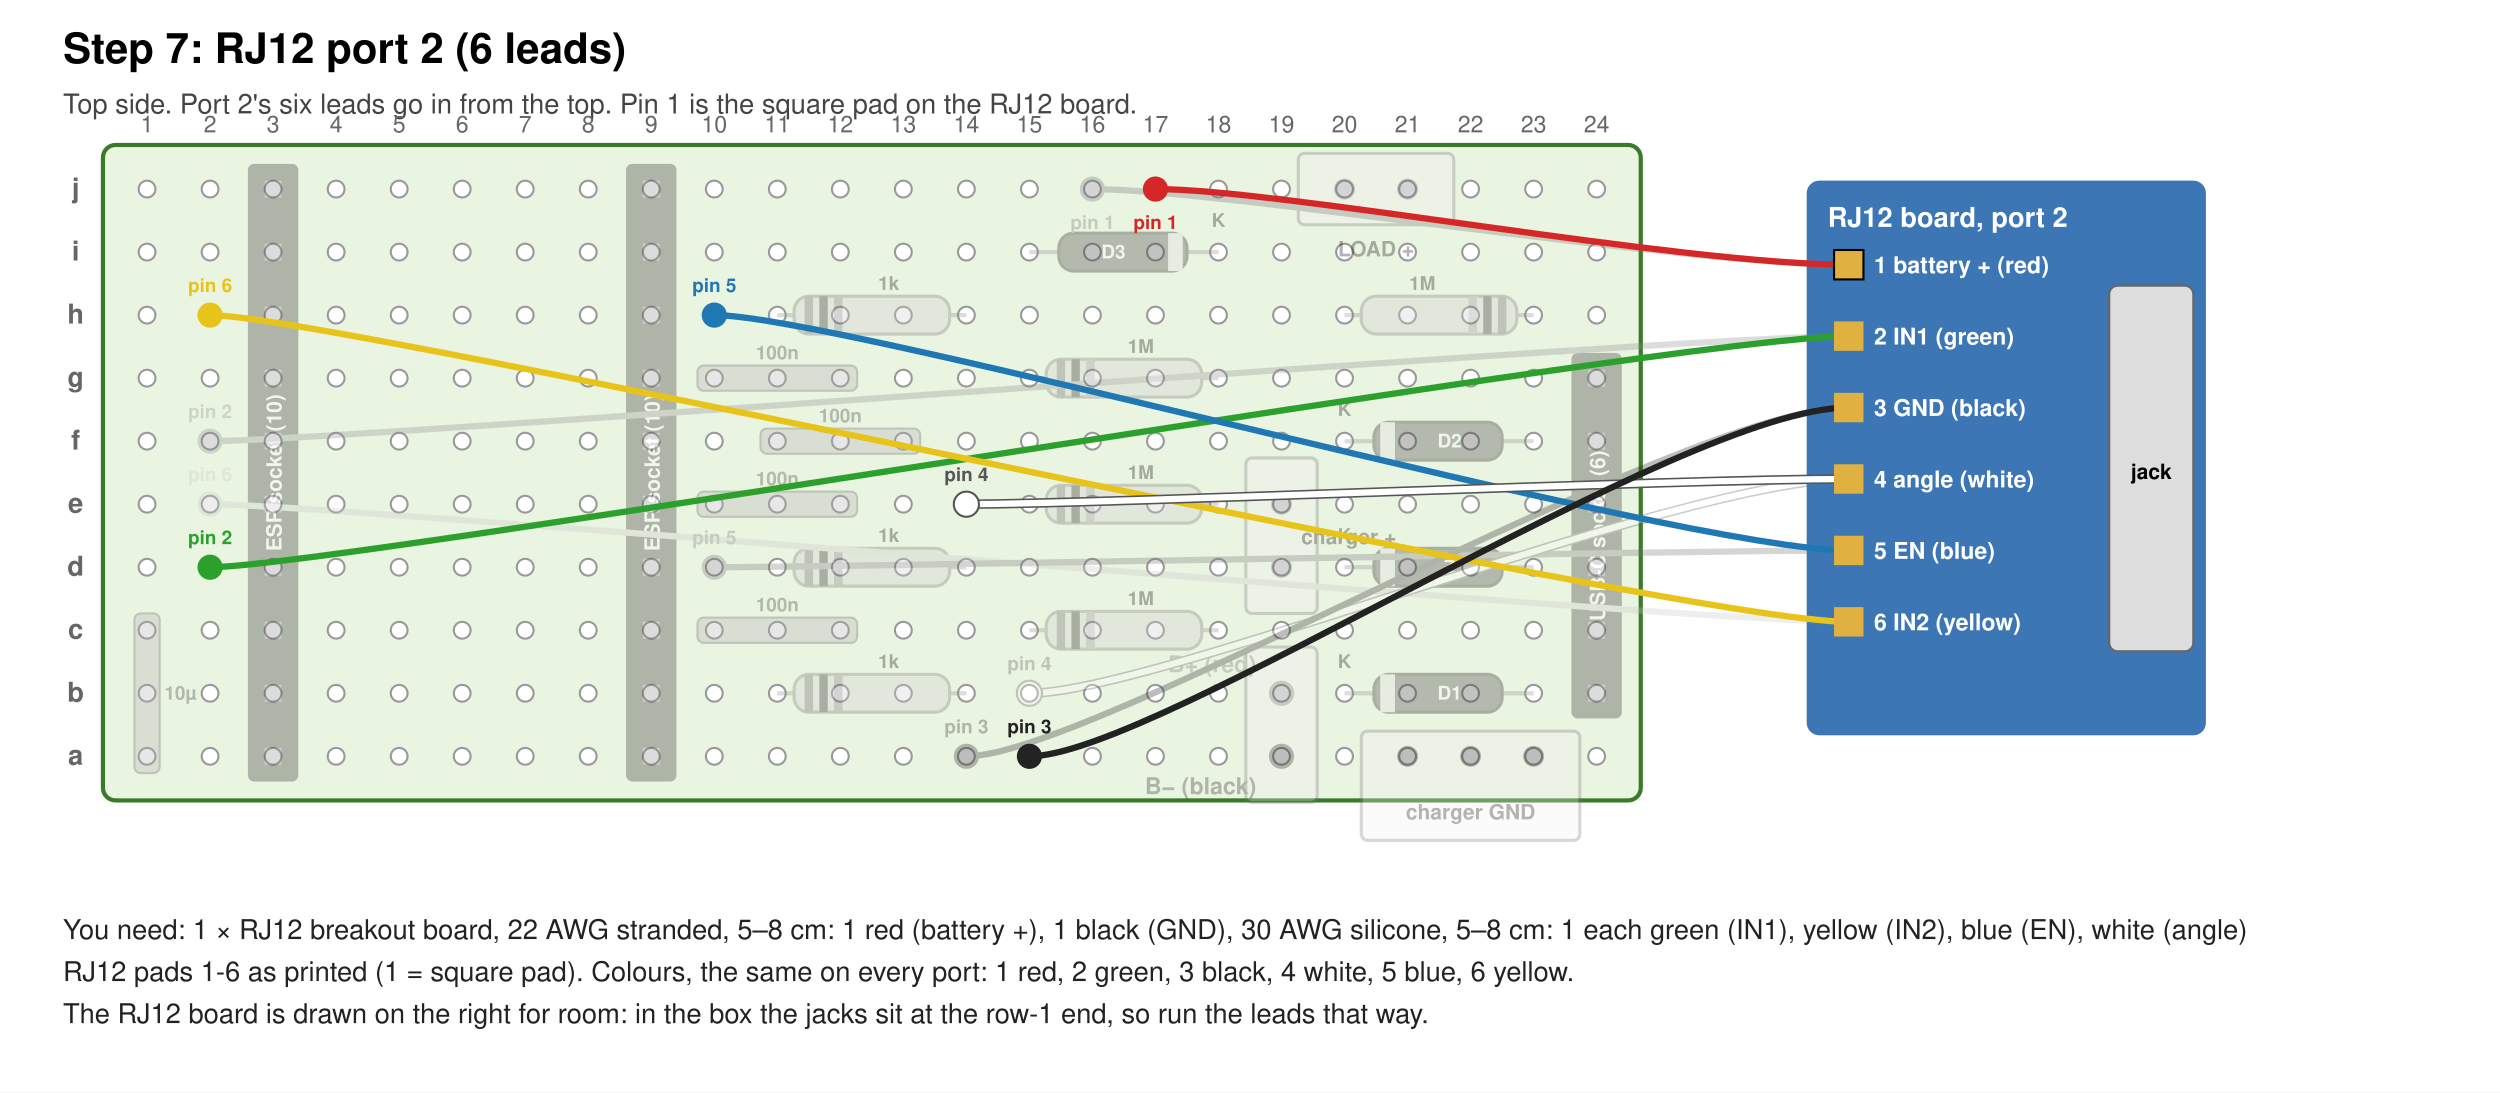
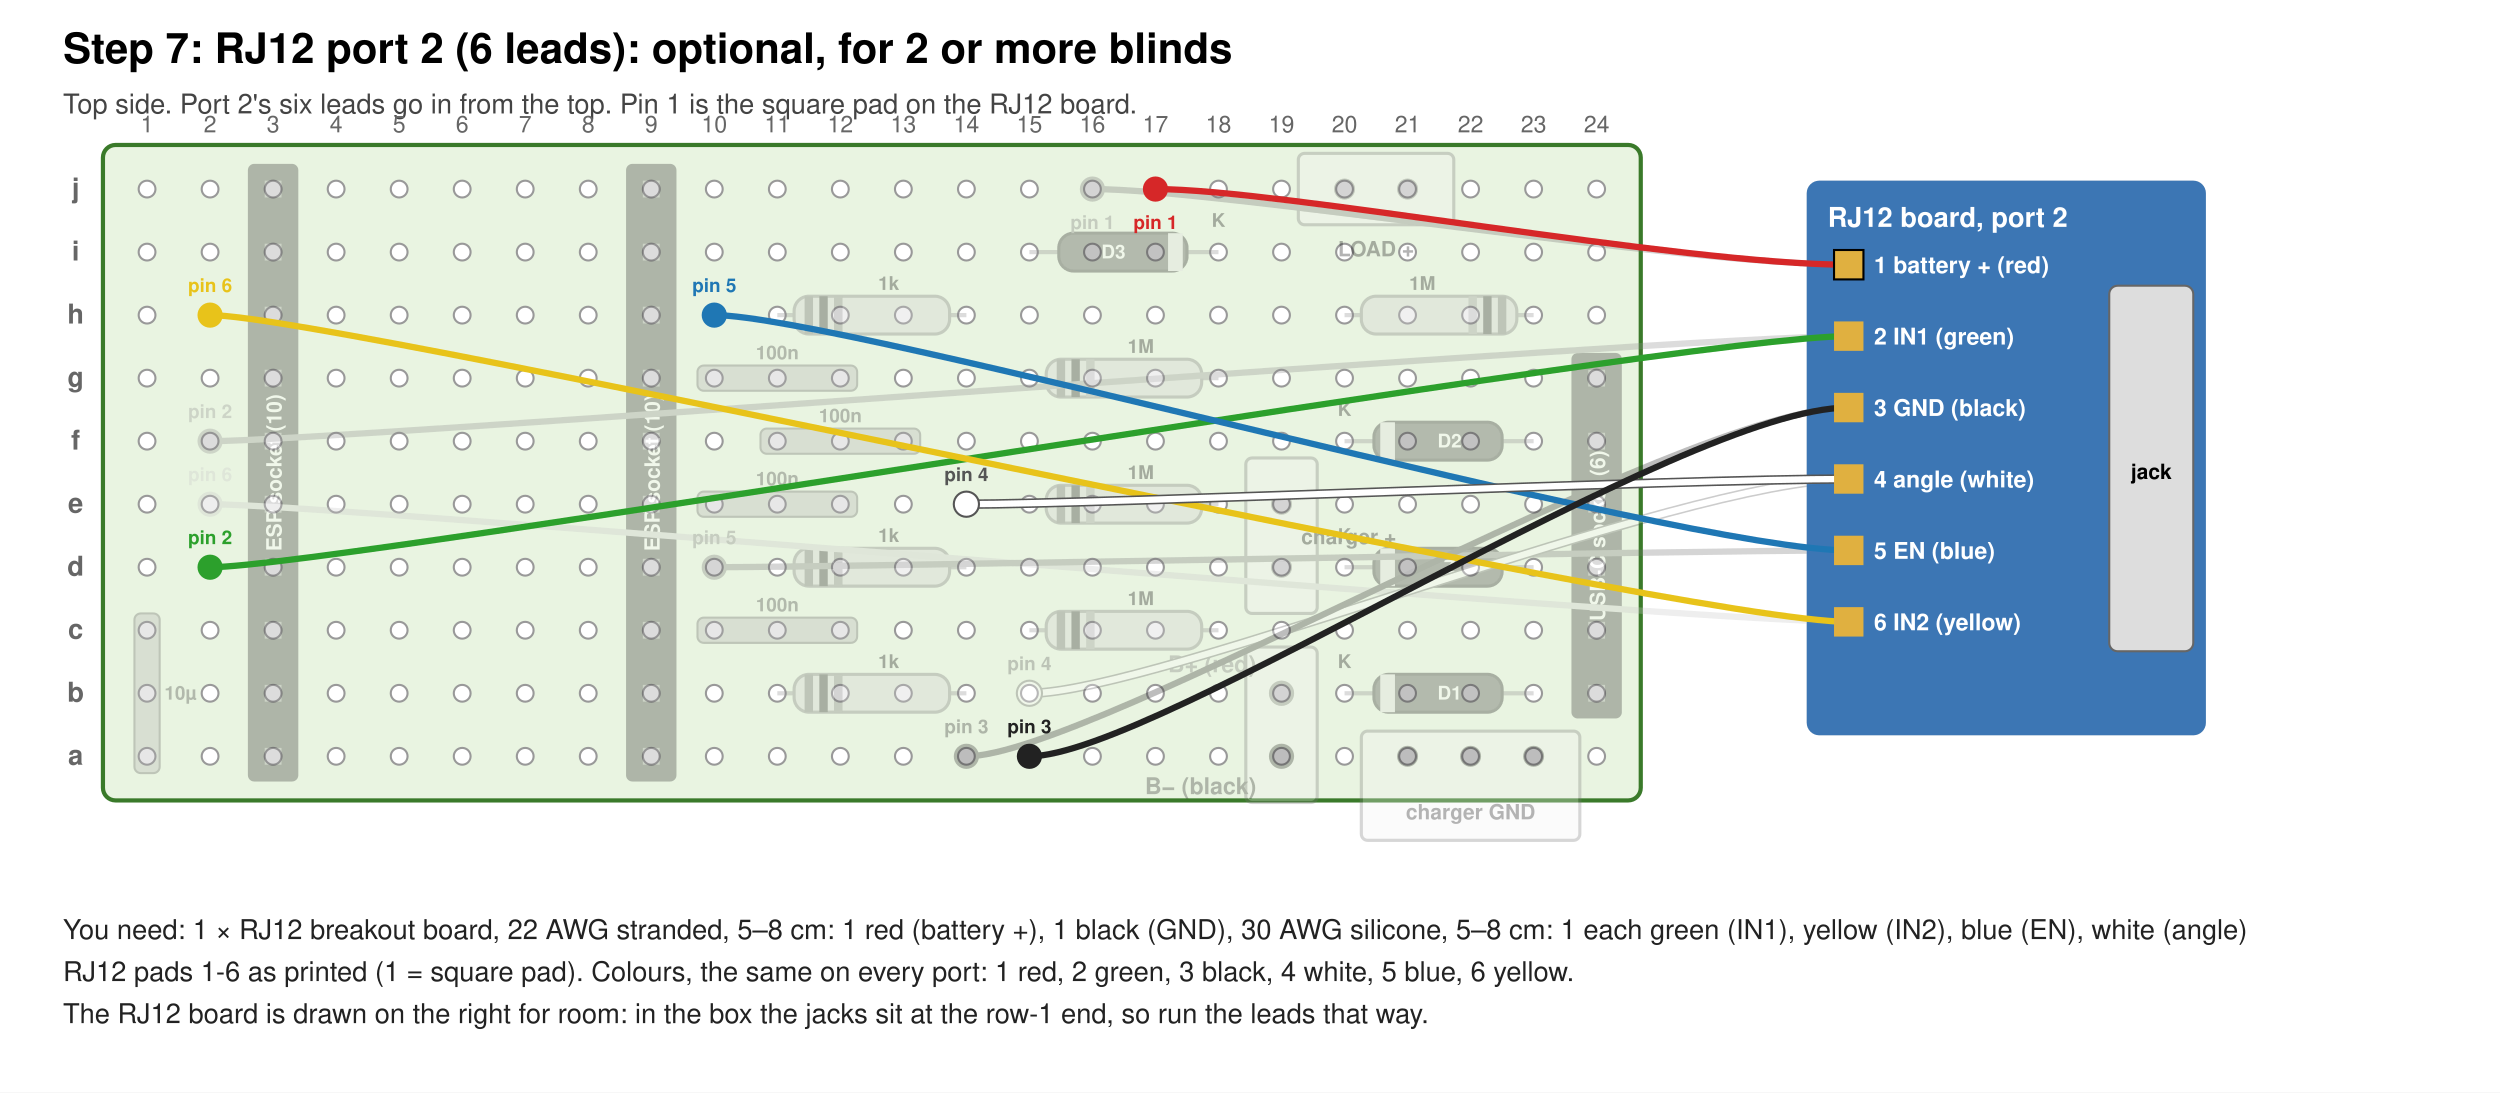
<svg xmlns="http://www.w3.org/2000/svg" width="1190" height="520" font-family="Helvetica,Arial">
  <defs>
    <filter id="mute">
      <feColorMatrix type="saturate" values="0" />
    </filter>
  </defs>
  <rect width="100%" height="100%" fill="#ffffff" />
-   <text x="30" y="30" font-size="20" font-weight="bold">Step 7: RJ12 port 2 (6 leads)</text>
+   <text x="30" y="30" font-size="20" font-weight="bold">Step 7: RJ12 port 2 (6 leads): optional, for 2 or more blinds</text>
  <text x="30" y="54" font-size="13" fill="#444">Top side. Port 2's six leads go in from the top. Pin 1 is the square pad on the RJ12 board.</text>
  <rect x="49" y="69" width="732" height="312" rx="6" fill="#e9f4e1" stroke="#3a7a2a" stroke-width="2" />
  <text x="70" y="63" font-size="11" fill="#666" text-anchor="middle">1</text>
  <text x="100" y="63" font-size="11" fill="#666" text-anchor="middle">2</text>
  <text x="130" y="63" font-size="11" fill="#666" text-anchor="middle">3</text>
  <text x="160" y="63" font-size="11" fill="#666" text-anchor="middle">4</text>
  <text x="190" y="63" font-size="11" fill="#666" text-anchor="middle">5</text>
  <text x="220" y="63" font-size="11" fill="#666" text-anchor="middle">6</text>
  <text x="250" y="63" font-size="11" fill="#666" text-anchor="middle">7</text>
  <text x="280" y="63" font-size="11" fill="#666" text-anchor="middle">8</text>
  <text x="310" y="63" font-size="11" fill="#666" text-anchor="middle">9</text>
  <text x="340" y="63" font-size="11" fill="#666" text-anchor="middle">10</text>
  <text x="370" y="63" font-size="11" fill="#666" text-anchor="middle">11</text>
  <text x="400" y="63" font-size="11" fill="#666" text-anchor="middle">12</text>
  <text x="430" y="63" font-size="11" fill="#666" text-anchor="middle">13</text>
  <text x="460" y="63" font-size="11" fill="#666" text-anchor="middle">14</text>
  <text x="490" y="63" font-size="11" fill="#666" text-anchor="middle">15</text>
  <text x="520" y="63" font-size="11" fill="#666" text-anchor="middle">16</text>
  <text x="550" y="63" font-size="11" fill="#666" text-anchor="middle">17</text>
  <text x="580" y="63" font-size="11" fill="#666" text-anchor="middle">18</text>
  <text x="610" y="63" font-size="11" fill="#666" text-anchor="middle">19</text>
  <text x="640" y="63" font-size="11" fill="#666" text-anchor="middle">20</text>
  <text x="670" y="63" font-size="11" fill="#666" text-anchor="middle">21</text>
  <text x="700" y="63" font-size="11" fill="#666" text-anchor="middle">22</text>
  <text x="730" y="63" font-size="11" fill="#666" text-anchor="middle">23</text>
  <text x="760" y="63" font-size="11" fill="#666" text-anchor="middle">24</text>
  <text x="36" y="364" font-size="13" font-weight="bold" fill="#666" text-anchor="middle">a</text>
  <text x="36" y="334" font-size="13" font-weight="bold" fill="#666" text-anchor="middle">b</text>
  <text x="36" y="304" font-size="13" font-weight="bold" fill="#666" text-anchor="middle">c</text>
  <text x="36" y="274" font-size="13" font-weight="bold" fill="#666" text-anchor="middle">d</text>
  <text x="36" y="244" font-size="13" font-weight="bold" fill="#666" text-anchor="middle">e</text>
  <text x="36" y="214" font-size="13" font-weight="bold" fill="#666" text-anchor="middle">f</text>
  <text x="36" y="184" font-size="13" font-weight="bold" fill="#666" text-anchor="middle">g</text>
  <text x="36" y="154" font-size="13" font-weight="bold" fill="#666" text-anchor="middle">h</text>
  <text x="36" y="124" font-size="13" font-weight="bold" fill="#666" text-anchor="middle">i</text>
  <text x="36" y="94" font-size="13" font-weight="bold" fill="#666" text-anchor="middle">j</text>
  <circle cx="70" cy="360" r="4" fill="#fff" stroke="#999" />
  <circle cx="70" cy="330" r="4" fill="#fff" stroke="#999" />
  <circle cx="70" cy="300" r="4" fill="#fff" stroke="#999" />
  <circle cx="70" cy="270" r="4" fill="#fff" stroke="#999" />
  <circle cx="70" cy="240" r="4" fill="#fff" stroke="#999" />
  <circle cx="70" cy="210" r="4" fill="#fff" stroke="#999" />
  <circle cx="70" cy="180" r="4" fill="#fff" stroke="#999" />
  <circle cx="70" cy="150" r="4" fill="#fff" stroke="#999" />
  <circle cx="70" cy="120" r="4" fill="#fff" stroke="#999" />
  <circle cx="70" cy="90" r="4" fill="#fff" stroke="#999" />
  <circle cx="100" cy="360" r="4" fill="#fff" stroke="#999" />
  <circle cx="100" cy="330" r="4" fill="#fff" stroke="#999" />
  <circle cx="100" cy="300" r="4" fill="#fff" stroke="#999" />
  <circle cx="100" cy="270" r="4" fill="#fff" stroke="#999" />
  <circle cx="100" cy="240" r="4" fill="#fff" stroke="#999" />
  <circle cx="100" cy="210" r="4" fill="#fff" stroke="#999" />
  <circle cx="100" cy="180" r="4" fill="#fff" stroke="#999" />
  <circle cx="100" cy="150" r="4" fill="#fff" stroke="#999" />
  <circle cx="100" cy="120" r="4" fill="#fff" stroke="#999" />
  <circle cx="100" cy="90" r="4" fill="#fff" stroke="#999" />
  <circle cx="130" cy="360" r="4" fill="#fff" stroke="#999" />
  <circle cx="130" cy="330" r="4" fill="#fff" stroke="#999" />
  <circle cx="130" cy="300" r="4" fill="#fff" stroke="#999" />
  <circle cx="130" cy="270" r="4" fill="#fff" stroke="#999" />
  <circle cx="130" cy="240" r="4" fill="#fff" stroke="#999" />
  <circle cx="130" cy="210" r="4" fill="#fff" stroke="#999" />
  <circle cx="130" cy="180" r="4" fill="#fff" stroke="#999" />
  <circle cx="130" cy="150" r="4" fill="#fff" stroke="#999" />
  <circle cx="130" cy="120" r="4" fill="#fff" stroke="#999" />
  <circle cx="130" cy="90" r="4" fill="#fff" stroke="#999" />
  <circle cx="160" cy="360" r="4" fill="#fff" stroke="#999" />
  <circle cx="160" cy="330" r="4" fill="#fff" stroke="#999" />
  <circle cx="160" cy="300" r="4" fill="#fff" stroke="#999" />
  <circle cx="160" cy="270" r="4" fill="#fff" stroke="#999" />
  <circle cx="160" cy="240" r="4" fill="#fff" stroke="#999" />
  <circle cx="160" cy="210" r="4" fill="#fff" stroke="#999" />
  <circle cx="160" cy="180" r="4" fill="#fff" stroke="#999" />
  <circle cx="160" cy="150" r="4" fill="#fff" stroke="#999" />
  <circle cx="160" cy="120" r="4" fill="#fff" stroke="#999" />
  <circle cx="160" cy="90" r="4" fill="#fff" stroke="#999" />
  <circle cx="190" cy="360" r="4" fill="#fff" stroke="#999" />
  <circle cx="190" cy="330" r="4" fill="#fff" stroke="#999" />
  <circle cx="190" cy="300" r="4" fill="#fff" stroke="#999" />
  <circle cx="190" cy="270" r="4" fill="#fff" stroke="#999" />
  <circle cx="190" cy="240" r="4" fill="#fff" stroke="#999" />
  <circle cx="190" cy="210" r="4" fill="#fff" stroke="#999" />
  <circle cx="190" cy="180" r="4" fill="#fff" stroke="#999" />
  <circle cx="190" cy="150" r="4" fill="#fff" stroke="#999" />
  <circle cx="190" cy="120" r="4" fill="#fff" stroke="#999" />
  <circle cx="190" cy="90" r="4" fill="#fff" stroke="#999" />
  <circle cx="220" cy="360" r="4" fill="#fff" stroke="#999" />
  <circle cx="220" cy="330" r="4" fill="#fff" stroke="#999" />
  <circle cx="220" cy="300" r="4" fill="#fff" stroke="#999" />
  <circle cx="220" cy="270" r="4" fill="#fff" stroke="#999" />
  <circle cx="220" cy="240" r="4" fill="#fff" stroke="#999" />
  <circle cx="220" cy="210" r="4" fill="#fff" stroke="#999" />
  <circle cx="220" cy="180" r="4" fill="#fff" stroke="#999" />
  <circle cx="220" cy="150" r="4" fill="#fff" stroke="#999" />
  <circle cx="220" cy="120" r="4" fill="#fff" stroke="#999" />
  <circle cx="220" cy="90" r="4" fill="#fff" stroke="#999" />
  <circle cx="250" cy="360" r="4" fill="#fff" stroke="#999" />
  <circle cx="250" cy="330" r="4" fill="#fff" stroke="#999" />
  <circle cx="250" cy="300" r="4" fill="#fff" stroke="#999" />
  <circle cx="250" cy="270" r="4" fill="#fff" stroke="#999" />
  <circle cx="250" cy="240" r="4" fill="#fff" stroke="#999" />
  <circle cx="250" cy="210" r="4" fill="#fff" stroke="#999" />
  <circle cx="250" cy="180" r="4" fill="#fff" stroke="#999" />
  <circle cx="250" cy="150" r="4" fill="#fff" stroke="#999" />
  <circle cx="250" cy="120" r="4" fill="#fff" stroke="#999" />
  <circle cx="250" cy="90" r="4" fill="#fff" stroke="#999" />
  <circle cx="280" cy="360" r="4" fill="#fff" stroke="#999" />
  <circle cx="280" cy="330" r="4" fill="#fff" stroke="#999" />
  <circle cx="280" cy="300" r="4" fill="#fff" stroke="#999" />
  <circle cx="280" cy="270" r="4" fill="#fff" stroke="#999" />
  <circle cx="280" cy="240" r="4" fill="#fff" stroke="#999" />
  <circle cx="280" cy="210" r="4" fill="#fff" stroke="#999" />
  <circle cx="280" cy="180" r="4" fill="#fff" stroke="#999" />
  <circle cx="280" cy="150" r="4" fill="#fff" stroke="#999" />
  <circle cx="280" cy="120" r="4" fill="#fff" stroke="#999" />
  <circle cx="280" cy="90" r="4" fill="#fff" stroke="#999" />
  <circle cx="310" cy="360" r="4" fill="#fff" stroke="#999" />
  <circle cx="310" cy="330" r="4" fill="#fff" stroke="#999" />
  <circle cx="310" cy="300" r="4" fill="#fff" stroke="#999" />
  <circle cx="310" cy="270" r="4" fill="#fff" stroke="#999" />
  <circle cx="310" cy="240" r="4" fill="#fff" stroke="#999" />
  <circle cx="310" cy="210" r="4" fill="#fff" stroke="#999" />
  <circle cx="310" cy="180" r="4" fill="#fff" stroke="#999" />
  <circle cx="310" cy="150" r="4" fill="#fff" stroke="#999" />
  <circle cx="310" cy="120" r="4" fill="#fff" stroke="#999" />
  <circle cx="310" cy="90" r="4" fill="#fff" stroke="#999" />
  <circle cx="340" cy="360" r="4" fill="#fff" stroke="#999" />
  <circle cx="340" cy="330" r="4" fill="#fff" stroke="#999" />
  <circle cx="340" cy="300" r="4" fill="#fff" stroke="#999" />
  <circle cx="340" cy="270" r="4" fill="#fff" stroke="#999" />
  <circle cx="340" cy="240" r="4" fill="#fff" stroke="#999" />
  <circle cx="340" cy="210" r="4" fill="#fff" stroke="#999" />
  <circle cx="340" cy="180" r="4" fill="#fff" stroke="#999" />
  <circle cx="340" cy="150" r="4" fill="#fff" stroke="#999" />
  <circle cx="340" cy="120" r="4" fill="#fff" stroke="#999" />
  <circle cx="340" cy="90" r="4" fill="#fff" stroke="#999" />
  <circle cx="370" cy="360" r="4" fill="#fff" stroke="#999" />
  <circle cx="370" cy="330" r="4" fill="#fff" stroke="#999" />
  <circle cx="370" cy="300" r="4" fill="#fff" stroke="#999" />
  <circle cx="370" cy="270" r="4" fill="#fff" stroke="#999" />
  <circle cx="370" cy="240" r="4" fill="#fff" stroke="#999" />
  <circle cx="370" cy="210" r="4" fill="#fff" stroke="#999" />
  <circle cx="370" cy="180" r="4" fill="#fff" stroke="#999" />
  <circle cx="370" cy="150" r="4" fill="#fff" stroke="#999" />
  <circle cx="370" cy="120" r="4" fill="#fff" stroke="#999" />
  <circle cx="370" cy="90" r="4" fill="#fff" stroke="#999" />
  <circle cx="400" cy="360" r="4" fill="#fff" stroke="#999" />
  <circle cx="400" cy="330" r="4" fill="#fff" stroke="#999" />
  <circle cx="400" cy="300" r="4" fill="#fff" stroke="#999" />
  <circle cx="400" cy="270" r="4" fill="#fff" stroke="#999" />
  <circle cx="400" cy="240" r="4" fill="#fff" stroke="#999" />
  <circle cx="400" cy="210" r="4" fill="#fff" stroke="#999" />
  <circle cx="400" cy="180" r="4" fill="#fff" stroke="#999" />
  <circle cx="400" cy="150" r="4" fill="#fff" stroke="#999" />
  <circle cx="400" cy="120" r="4" fill="#fff" stroke="#999" />
  <circle cx="400" cy="90" r="4" fill="#fff" stroke="#999" />
  <circle cx="430" cy="360" r="4" fill="#fff" stroke="#999" />
  <circle cx="430" cy="330" r="4" fill="#fff" stroke="#999" />
  <circle cx="430" cy="300" r="4" fill="#fff" stroke="#999" />
  <circle cx="430" cy="270" r="4" fill="#fff" stroke="#999" />
  <circle cx="430" cy="240" r="4" fill="#fff" stroke="#999" />
  <circle cx="430" cy="210" r="4" fill="#fff" stroke="#999" />
  <circle cx="430" cy="180" r="4" fill="#fff" stroke="#999" />
  <circle cx="430" cy="150" r="4" fill="#fff" stroke="#999" />
  <circle cx="430" cy="120" r="4" fill="#fff" stroke="#999" />
  <circle cx="430" cy="90" r="4" fill="#fff" stroke="#999" />
  <circle cx="460" cy="360" r="4" fill="#fff" stroke="#999" />
  <circle cx="460" cy="330" r="4" fill="#fff" stroke="#999" />
  <circle cx="460" cy="300" r="4" fill="#fff" stroke="#999" />
  <circle cx="460" cy="270" r="4" fill="#fff" stroke="#999" />
  <circle cx="460" cy="240" r="4" fill="#fff" stroke="#999" />
  <circle cx="460" cy="210" r="4" fill="#fff" stroke="#999" />
  <circle cx="460" cy="180" r="4" fill="#fff" stroke="#999" />
  <circle cx="460" cy="150" r="4" fill="#fff" stroke="#999" />
  <circle cx="460" cy="120" r="4" fill="#fff" stroke="#999" />
  <circle cx="460" cy="90" r="4" fill="#fff" stroke="#999" />
  <circle cx="490" cy="360" r="4" fill="#fff" stroke="#999" />
  <circle cx="490" cy="330" r="4" fill="#fff" stroke="#999" />
  <circle cx="490" cy="300" r="4" fill="#fff" stroke="#999" />
  <circle cx="490" cy="270" r="4" fill="#fff" stroke="#999" />
  <circle cx="490" cy="240" r="4" fill="#fff" stroke="#999" />
  <circle cx="490" cy="210" r="4" fill="#fff" stroke="#999" />
  <circle cx="490" cy="180" r="4" fill="#fff" stroke="#999" />
  <circle cx="490" cy="150" r="4" fill="#fff" stroke="#999" />
  <circle cx="490" cy="120" r="4" fill="#fff" stroke="#999" />
  <circle cx="490" cy="90" r="4" fill="#fff" stroke="#999" />
  <circle cx="520" cy="360" r="4" fill="#fff" stroke="#999" />
  <circle cx="520" cy="330" r="4" fill="#fff" stroke="#999" />
  <circle cx="520" cy="300" r="4" fill="#fff" stroke="#999" />
  <circle cx="520" cy="270" r="4" fill="#fff" stroke="#999" />
  <circle cx="520" cy="240" r="4" fill="#fff" stroke="#999" />
  <circle cx="520" cy="210" r="4" fill="#fff" stroke="#999" />
  <circle cx="520" cy="180" r="4" fill="#fff" stroke="#999" />
  <circle cx="520" cy="150" r="4" fill="#fff" stroke="#999" />
  <circle cx="520" cy="120" r="4" fill="#fff" stroke="#999" />
  <circle cx="520" cy="90" r="4" fill="#fff" stroke="#999" />
  <circle cx="550" cy="360" r="4" fill="#fff" stroke="#999" />
  <circle cx="550" cy="330" r="4" fill="#fff" stroke="#999" />
  <circle cx="550" cy="300" r="4" fill="#fff" stroke="#999" />
  <circle cx="550" cy="270" r="4" fill="#fff" stroke="#999" />
  <circle cx="550" cy="240" r="4" fill="#fff" stroke="#999" />
  <circle cx="550" cy="210" r="4" fill="#fff" stroke="#999" />
  <circle cx="550" cy="180" r="4" fill="#fff" stroke="#999" />
  <circle cx="550" cy="150" r="4" fill="#fff" stroke="#999" />
  <circle cx="550" cy="120" r="4" fill="#fff" stroke="#999" />
  <circle cx="550" cy="90" r="4" fill="#fff" stroke="#999" />
  <circle cx="580" cy="360" r="4" fill="#fff" stroke="#999" />
  <circle cx="580" cy="330" r="4" fill="#fff" stroke="#999" />
  <circle cx="580" cy="300" r="4" fill="#fff" stroke="#999" />
  <circle cx="580" cy="270" r="4" fill="#fff" stroke="#999" />
  <circle cx="580" cy="240" r="4" fill="#fff" stroke="#999" />
  <circle cx="580" cy="210" r="4" fill="#fff" stroke="#999" />
  <circle cx="580" cy="180" r="4" fill="#fff" stroke="#999" />
  <circle cx="580" cy="150" r="4" fill="#fff" stroke="#999" />
  <circle cx="580" cy="120" r="4" fill="#fff" stroke="#999" />
  <circle cx="580" cy="90" r="4" fill="#fff" stroke="#999" />
  <circle cx="610" cy="360" r="4" fill="#fff" stroke="#999" />
  <circle cx="610" cy="330" r="4" fill="#fff" stroke="#999" />
  <circle cx="610" cy="300" r="4" fill="#fff" stroke="#999" />
  <circle cx="610" cy="270" r="4" fill="#fff" stroke="#999" />
  <circle cx="610" cy="240" r="4" fill="#fff" stroke="#999" />
  <circle cx="610" cy="210" r="4" fill="#fff" stroke="#999" />
  <circle cx="610" cy="180" r="4" fill="#fff" stroke="#999" />
  <circle cx="610" cy="150" r="4" fill="#fff" stroke="#999" />
  <circle cx="610" cy="120" r="4" fill="#fff" stroke="#999" />
  <circle cx="610" cy="90" r="4" fill="#fff" stroke="#999" />
  <circle cx="640" cy="360" r="4" fill="#fff" stroke="#999" />
  <circle cx="640" cy="330" r="4" fill="#fff" stroke="#999" />
  <circle cx="640" cy="300" r="4" fill="#fff" stroke="#999" />
  <circle cx="640" cy="270" r="4" fill="#fff" stroke="#999" />
  <circle cx="640" cy="240" r="4" fill="#fff" stroke="#999" />
  <circle cx="640" cy="210" r="4" fill="#fff" stroke="#999" />
  <circle cx="640" cy="180" r="4" fill="#fff" stroke="#999" />
  <circle cx="640" cy="150" r="4" fill="#fff" stroke="#999" />
  <circle cx="640" cy="120" r="4" fill="#fff" stroke="#999" />
  <circle cx="640" cy="90" r="4" fill="#fff" stroke="#999" />
  <circle cx="670" cy="360" r="4" fill="#fff" stroke="#999" />
  <circle cx="670" cy="330" r="4" fill="#fff" stroke="#999" />
  <circle cx="670" cy="300" r="4" fill="#fff" stroke="#999" />
  <circle cx="670" cy="270" r="4" fill="#fff" stroke="#999" />
  <circle cx="670" cy="240" r="4" fill="#fff" stroke="#999" />
  <circle cx="670" cy="210" r="4" fill="#fff" stroke="#999" />
  <circle cx="670" cy="180" r="4" fill="#fff" stroke="#999" />
  <circle cx="670" cy="150" r="4" fill="#fff" stroke="#999" />
  <circle cx="670" cy="120" r="4" fill="#fff" stroke="#999" />
  <circle cx="670" cy="90" r="4" fill="#fff" stroke="#999" />
  <circle cx="700" cy="360" r="4" fill="#fff" stroke="#999" />
  <circle cx="700" cy="330" r="4" fill="#fff" stroke="#999" />
  <circle cx="700" cy="300" r="4" fill="#fff" stroke="#999" />
  <circle cx="700" cy="270" r="4" fill="#fff" stroke="#999" />
  <circle cx="700" cy="240" r="4" fill="#fff" stroke="#999" />
  <circle cx="700" cy="210" r="4" fill="#fff" stroke="#999" />
  <circle cx="700" cy="180" r="4" fill="#fff" stroke="#999" />
  <circle cx="700" cy="150" r="4" fill="#fff" stroke="#999" />
  <circle cx="700" cy="120" r="4" fill="#fff" stroke="#999" />
  <circle cx="700" cy="90" r="4" fill="#fff" stroke="#999" />
  <circle cx="730" cy="360" r="4" fill="#fff" stroke="#999" />
  <circle cx="730" cy="330" r="4" fill="#fff" stroke="#999" />
  <circle cx="730" cy="300" r="4" fill="#fff" stroke="#999" />
  <circle cx="730" cy="270" r="4" fill="#fff" stroke="#999" />
  <circle cx="730" cy="240" r="4" fill="#fff" stroke="#999" />
  <circle cx="730" cy="210" r="4" fill="#fff" stroke="#999" />
  <circle cx="730" cy="180" r="4" fill="#fff" stroke="#999" />
  <circle cx="730" cy="150" r="4" fill="#fff" stroke="#999" />
  <circle cx="730" cy="120" r="4" fill="#fff" stroke="#999" />
  <circle cx="730" cy="90" r="4" fill="#fff" stroke="#999" />
  <circle cx="760" cy="360" r="4" fill="#fff" stroke="#999" />
  <circle cx="760" cy="330" r="4" fill="#fff" stroke="#999" />
  <circle cx="760" cy="300" r="4" fill="#fff" stroke="#999" />
  <circle cx="760" cy="270" r="4" fill="#fff" stroke="#999" />
  <circle cx="760" cy="240" r="4" fill="#fff" stroke="#999" />
  <circle cx="760" cy="210" r="4" fill="#fff" stroke="#999" />
  <circle cx="760" cy="180" r="4" fill="#fff" stroke="#999" />
  <circle cx="760" cy="150" r="4" fill="#fff" stroke="#999" />
  <circle cx="760" cy="120" r="4" fill="#fff" stroke="#999" />
  <circle cx="760" cy="90" r="4" fill="#fff" stroke="#999" />
  <g filter="url(#mute)" opacity="0.3">
    <line x1="730" y1="150" x2="640" y2="150" stroke="#888" stroke-width="2" />
    <rect x="648" y="141" width="74" height="18" rx="7" fill="#e8c88a" stroke="#8a6a2a" stroke-width="1.5" />
    <rect x="713" y="141" width="4" height="18" fill="#8b4513" />
    <rect x="706" y="141" width="4" height="18" fill="#111" />
    <rect x="699" y="141" width="4" height="18" fill="#2ca02c" />
    <text x="677" y="138" font-size="9" text-anchor="middle" font-weight="bold">1M</text>
    <line x1="490" y1="180" x2="580" y2="180" stroke="#888" stroke-width="2" />
    <rect x="498" y="171" width="74" height="18" rx="7" fill="#e8c88a" stroke="#8a6a2a" stroke-width="1.5" />
    <rect x="503" y="171" width="4" height="18" fill="#8b4513" />
    <rect x="510" y="171" width="4" height="18" fill="#111" />
    <rect x="517" y="171" width="4" height="18" fill="#2ca02c" />
    <text x="543" y="168" font-size="9" text-anchor="middle" font-weight="bold">1M</text>
    <line x1="490" y1="240" x2="580" y2="240" stroke="#888" stroke-width="2" />
    <rect x="498" y="231" width="74" height="18" rx="7" fill="#e8c88a" stroke="#8a6a2a" stroke-width="1.5" />
    <rect x="503" y="231" width="4" height="18" fill="#8b4513" />
    <rect x="510" y="231" width="4" height="18" fill="#111" />
    <rect x="517" y="231" width="4" height="18" fill="#2ca02c" />
    <text x="543" y="228" font-size="9" text-anchor="middle" font-weight="bold">1M</text>
    <line x1="490" y1="300" x2="580" y2="300" stroke="#888" stroke-width="2" />
    <rect x="498" y="291" width="74" height="18" rx="7" fill="#e8c88a" stroke="#8a6a2a" stroke-width="1.5" />
    <rect x="503" y="291" width="4" height="18" fill="#8b4513" />
    <rect x="510" y="291" width="4" height="18" fill="#111" />
    <rect x="517" y="291" width="4" height="18" fill="#2ca02c" />
    <text x="543" y="288" font-size="9" text-anchor="middle" font-weight="bold">1M</text>
    <line x1="370" y1="330" x2="460" y2="330" stroke="#888" stroke-width="2" />
    <rect x="378" y="321" width="74" height="18" rx="7" fill="#e8c88a" stroke="#8a6a2a" stroke-width="1.5" />
    <rect x="383" y="321" width="4" height="18" fill="#8b4513" />
    <rect x="390" y="321" width="4" height="18" fill="#111" />
    <rect x="397" y="321" width="4" height="18" fill="#d62728" />
    <text x="423" y="318" font-size="9" text-anchor="middle" font-weight="bold">1k</text>
    <line x1="370" y1="270" x2="460" y2="270" stroke="#888" stroke-width="2" />
    <rect x="378" y="261" width="74" height="18" rx="7" fill="#e8c88a" stroke="#8a6a2a" stroke-width="1.5" />
    <rect x="383" y="261" width="4" height="18" fill="#8b4513" />
    <rect x="390" y="261" width="4" height="18" fill="#111" />
    <rect x="397" y="261" width="4" height="18" fill="#d62728" />
    <text x="423" y="258" font-size="9" text-anchor="middle" font-weight="bold">1k</text>
    <line x1="370" y1="150" x2="460" y2="150" stroke="#888" stroke-width="2" />
    <rect x="378" y="141" width="74" height="18" rx="7" fill="#e8c88a" stroke="#8a6a2a" stroke-width="1.5" />
    <rect x="383" y="141" width="4" height="18" fill="#8b4513" />
    <rect x="390" y="141" width="4" height="18" fill="#111" />
    <rect x="397" y="141" width="4" height="18" fill="#d62728" />
    <text x="423" y="138" font-size="9" text-anchor="middle" font-weight="bold">1k</text>
    <line x1="490" y1="120" x2="580" y2="120" stroke="#888" stroke-width="2" />
    <rect x="504" y="111" width="61" height="18" rx="7" fill="#333" stroke="#111" stroke-width="1.5" />
    <rect x="556" y="111" width="7" height="18" fill="#ddd" />
    <text x="530" y="123" font-size="9" fill="#fff" text-anchor="middle" font-weight="bold">D3</text>
    <text x="580" y="108" font-size="9" fill="#000" text-anchor="middle" font-weight="bold">K</text>
    <line x1="730" y1="330" x2="640" y2="330" stroke="#888" stroke-width="2" />
    <rect x="654" y="321" width="61" height="18" rx="7" fill="#333" stroke="#111" stroke-width="1.5" />
    <rect x="657" y="321" width="7" height="18" fill="#ddd" />
    <text x="690" y="333" font-size="9" fill="#fff" text-anchor="middle" font-weight="bold">D1</text>
    <text x="640" y="318" font-size="9" fill="#000" text-anchor="middle" font-weight="bold">K</text>
    <line x1="730" y1="210" x2="640" y2="210" stroke="#888" stroke-width="2" />
    <rect x="654" y="201" width="61" height="18" rx="7" fill="#333" stroke="#111" stroke-width="1.5" />
    <rect x="657" y="201" width="7" height="18" fill="#ddd" />
    <text x="690" y="213" font-size="9" fill="#fff" text-anchor="middle" font-weight="bold">D2</text>
    <text x="640" y="198" font-size="9" fill="#000" text-anchor="middle" font-weight="bold">K</text>
    <line x1="730" y1="270" x2="640" y2="270" stroke="#888" stroke-width="2" />
    <rect x="654" y="261" width="61" height="18" rx="7" fill="#333" stroke="#111" stroke-width="1.5" />
    <rect x="657" y="261" width="7" height="18" fill="#ddd" />
    <text x="690" y="273" font-size="9" fill="#fff" text-anchor="middle" font-weight="bold">Z</text>
    <text x="640" y="258" font-size="9" fill="#000" text-anchor="middle" font-weight="bold">K</text>
    <rect x="64" y="292" width="12" height="76" rx="3" fill="#7fb2e5" stroke="#2a5a8a" />
    <text x="86" y="333" font-size="9" text-anchor="middle" fill="#0b2e55" font-weight="bold">10µ</text>
    <rect x="362" y="204" width="76" height="12" rx="3" fill="#7fb2e5" stroke="#2a5a8a" />
    <text x="400" y="201" font-size="9" text-anchor="middle" fill="#0b2e55" font-weight="bold">100n</text>
    <rect x="332" y="294" width="76" height="12" rx="3" fill="#7fb2e5" stroke="#2a5a8a" />
    <text x="370" y="291" font-size="9" text-anchor="middle" fill="#0b2e55" font-weight="bold">100n</text>
    <rect x="332" y="234" width="76" height="12" rx="3" fill="#7fb2e5" stroke="#2a5a8a" />
    <text x="370" y="231" font-size="9" text-anchor="middle" fill="#0b2e55" font-weight="bold">100n</text>
    <rect x="332" y="174" width="76" height="12" rx="3" fill="#7fb2e5" stroke="#2a5a8a" />
    <text x="370" y="171" font-size="9" text-anchor="middle" fill="#0b2e55" font-weight="bold">100n</text>
    <rect x="118" y="78" width="24" height="294" rx="3" fill="#222" />
    <rect x="126" y="356" width="8" height="8" fill="#888" />
    <rect x="126" y="326" width="8" height="8" fill="#888" />
    <rect x="126" y="296" width="8" height="8" fill="#888" />
    <rect x="126" y="266" width="8" height="8" fill="#888" />
    <rect x="126" y="236" width="8" height="8" fill="#888" />
    <rect x="126" y="206" width="8" height="8" fill="#888" />
    <rect x="126" y="176" width="8" height="8" fill="#888" />
    <rect x="126" y="146" width="8" height="8" fill="#888" />
    <rect x="126" y="116" width="8" height="8" fill="#888" />
    <rect x="126" y="86" width="8" height="8" fill="#888" />
    <text x="130" y="229" font-size="10" fill="#fff" text-anchor="middle" font-weight="bold" transform="rotate(-90 130 225)">ESP socket (10)</text>
    <rect x="298" y="78" width="24" height="294" rx="3" fill="#222" />
    <rect x="306" y="356" width="8" height="8" fill="#888" />
    <rect x="306" y="326" width="8" height="8" fill="#888" />
    <rect x="306" y="296" width="8" height="8" fill="#888" />
    <rect x="306" y="266" width="8" height="8" fill="#888" />
    <rect x="306" y="236" width="8" height="8" fill="#888" />
    <rect x="306" y="206" width="8" height="8" fill="#888" />
    <rect x="306" y="176" width="8" height="8" fill="#888" />
    <rect x="306" y="146" width="8" height="8" fill="#888" />
    <rect x="306" y="116" width="8" height="8" fill="#888" />
    <rect x="306" y="86" width="8" height="8" fill="#888" />
    <text x="310" y="229" font-size="10" fill="#fff" text-anchor="middle" font-weight="bold" transform="rotate(-90 310 225)">ESP socket (10)</text>
    <rect x="748" y="168" width="24" height="174" rx="3" fill="#222" />
    <rect x="756" y="326" width="8" height="8" fill="#888" />
    <rect x="756" y="296" width="8" height="8" fill="#888" />
    <rect x="756" y="266" width="8" height="8" fill="#888" />
    <rect x="756" y="236" width="8" height="8" fill="#888" />
    <rect x="756" y="206" width="8" height="8" fill="#888" />
    <rect x="756" y="176" width="8" height="8" fill="#888" />
    <text x="760" y="259" font-size="10" fill="#fff" text-anchor="middle" font-weight="bold" transform="rotate(-90 760 255)">USB-C socket (6)</text>
    <rect x="593" y="308" width="34" height="74" rx="3" fill="#f4f1e8" stroke="#777" stroke-width="1.5" />
    <circle cx="610" cy="360" r="5" fill="#222222" />
    <circle cx="610" cy="330" r="5" fill="#d62728" />
    <rect x="593" y="218" width="34" height="74" rx="3" fill="#f4f1e8" stroke="#777" stroke-width="1.5" />
    <circle cx="610" cy="270" r="5" fill="#d62728" />
    <circle cx="610" cy="240" r="5" fill="#d62728" />
    <text x="642" y="259" font-size="10" text-anchor="middle" font-weight="bold">charger +</text>
    <rect x="618" y="73" width="74" height="34" rx="3" fill="#f4f1e8" stroke="#777" stroke-width="1.5" />
    <circle cx="640" cy="90" r="5" fill="#d62728" />
    <circle cx="670" cy="90" r="5" fill="#d62728" />
    <text x="655" y="122" font-size="10" text-anchor="middle" font-weight="bold">LOAD +</text>
    <rect x="648" y="348" width="104" height="52" rx="3" fill="#f4f1e8" stroke="#777" stroke-width="1.5" />
    <circle cx="670" cy="360" r="5" fill="#222222" />
    <circle cx="700" cy="360" r="5" fill="#222222" />
    <circle cx="730" cy="360" r="5" fill="#222222" />
    <text x="700" y="390" font-size="10" text-anchor="middle" font-weight="bold">charger GND</text>
    <circle cx="610" cy="360" r="6" fill="#222" />
    <text x="598" y="378" font-size="11" fill="#222" text-anchor="end" font-weight="bold">B− (black)</text>
    <circle cx="610" cy="330" r="6" fill="#d62728" />
    <text x="598" y="320" font-size="11" fill="#d62728" text-anchor="end" font-weight="bold">B+ (red)</text>
    <rect x="860" y="86" width="190" height="264" rx="6" fill="#2b6cb0" opacity="0.9" />
    <text x="870" y="108" font-size="13" fill="#fff" font-weight="bold">RJ12 board, port 1</text>
    <rect x="1004" y="136" width="40" height="174" rx="4" fill="#ddd" stroke="#666" />
    <text x="1024" y="228" font-size="10" text-anchor="middle" font-weight="bold">jack</text>
    <path d="M880 160 C800 160 160 210 100 210" fill="none" stroke="#2ca02c" stroke-width="3" />
    <rect x="873" y="153" width="14" height="14" fill="#e0b040" />
    <text x="892" y="164" font-size="11" fill="#fff" font-weight="bold">2 IN1 (green)</text>
    <circle cx="100" cy="210" r="6" fill="#2ca02c" />
    <text x="100" y="199" font-size="9" fill="#2ca02c" text-anchor="middle" font-weight="bold">pin 2</text>
    <path d="M880 296 C800 296 160 240 100 240" fill="none" stroke="#e8c31a" stroke-width="3" />
    <rect x="873" y="289" width="14" height="14" fill="#e0b040" />
    <text x="892" y="300" font-size="11" fill="#fff" font-weight="bold">6 IN2 (yellow)</text>
    <circle cx="100" cy="240" r="6" fill="#e8c31a" />
    <text x="100" y="229" font-size="9" fill="#e8c31a" text-anchor="middle" font-weight="bold">pin 6</text>
    <path d="M880 262 C800 262 400 270 340 270" fill="none" stroke="#1f77b4" stroke-width="3" />
    <rect x="873" y="255" width="14" height="14" fill="#e0b040" />
    <text x="892" y="266" font-size="11" fill="#fff" font-weight="bold">5 EN (blue)</text>
    <circle cx="340" cy="270" r="6" fill="#1f77b4" />
    <text x="340" y="259" font-size="9" fill="#1f77b4" text-anchor="middle" font-weight="bold">pin 5</text>
    <path d="M880 228 C800 228 550 330 490 330" fill="none" stroke="#555" stroke-width="4.5" />
    <path d="M880 228 C800 228 550 330 490 330" fill="none" stroke="#ffffff" stroke-width="3" />
    <rect x="873" y="221" width="14" height="14" fill="#e0b040" />
    <text x="892" y="232" font-size="11" fill="#fff" font-weight="bold">4 angle (white)</text>
    <circle cx="490" cy="330" r="6" fill="#ffffff" stroke="#555" stroke-width="1" />
    <text x="490" y="319" font-size="9" fill="#555" text-anchor="middle" font-weight="bold">pin 4</text>
    <path d="M880 126 C800 126 580 90 520 90" fill="none" stroke="#d62728" stroke-width="3" />
    <rect x="873" y="119" width="14" height="14" fill="#e0b040" stroke="#000" />
    <text x="892" y="130" font-size="11" fill="#fff" font-weight="bold">1 battery + (red)</text>
    <circle cx="520" cy="90" r="6" fill="#d62728" />
    <text x="520" y="109" font-size="9" fill="#d62728" text-anchor="middle" font-weight="bold">pin 1</text>
    <path d="M880 194 C800 194 520 360 460 360" fill="none" stroke="#222222" stroke-width="3" />
    <rect x="873" y="187" width="14" height="14" fill="#e0b040" />
    <text x="892" y="198" font-size="11" fill="#fff" font-weight="bold">3 GND (black)</text>
    <circle cx="460" cy="360" r="6" fill="#222222" />
    <text x="460" y="349" font-size="9" fill="#222222" text-anchor="middle" font-weight="bold">pin 3</text>
  </g>
  <rect x="860" y="86" width="190" height="264" rx="6" fill="#2b6cb0" opacity="0.9" />
  <text x="870" y="108" font-size="13" fill="#fff" font-weight="bold">RJ12 board, port 2</text>
  <rect x="1004" y="136" width="40" height="174" rx="4" fill="#ddd" stroke="#666" />
  <text x="1024" y="228" font-size="10" text-anchor="middle" font-weight="bold">jack</text>
  <path d="M880 160 C800 160 160 270 100 270" fill="none" stroke="#2ca02c" stroke-width="3" />
  <rect x="873" y="153" width="14" height="14" fill="#e0b040" />
  <text x="892" y="164" font-size="11" fill="#fff" font-weight="bold">2 IN1 (green)</text>
  <circle cx="100" cy="270" r="6" fill="#2ca02c" />
  <text x="100" y="259" font-size="9" fill="#2ca02c" text-anchor="middle" font-weight="bold">pin 2</text>
  <path d="M880 296 C800 296 160 150 100 150" fill="none" stroke="#e8c31a" stroke-width="3" />
  <rect x="873" y="289" width="14" height="14" fill="#e0b040" />
  <text x="892" y="300" font-size="11" fill="#fff" font-weight="bold">6 IN2 (yellow)</text>
  <circle cx="100" cy="150" r="6" fill="#e8c31a" />
  <text x="100" y="139" font-size="9" fill="#e8c31a" text-anchor="middle" font-weight="bold">pin 6</text>
  <path d="M880 262 C800 262 400 150 340 150" fill="none" stroke="#1f77b4" stroke-width="3" />
  <rect x="873" y="255" width="14" height="14" fill="#e0b040" />
  <text x="892" y="266" font-size="11" fill="#fff" font-weight="bold">5 EN (blue)</text>
  <circle cx="340" cy="150" r="6" fill="#1f77b4" />
  <text x="340" y="139" font-size="9" fill="#1f77b4" text-anchor="middle" font-weight="bold">pin 5</text>
  <path d="M880 228 C800 228 520 240 460 240" fill="none" stroke="#555" stroke-width="4.5" />
  <path d="M880 228 C800 228 520 240 460 240" fill="none" stroke="#ffffff" stroke-width="3" />
  <rect x="873" y="221" width="14" height="14" fill="#e0b040" />
  <text x="892" y="232" font-size="11" fill="#fff" font-weight="bold">4 angle (white)</text>
  <circle cx="460" cy="240" r="6" fill="#ffffff" stroke="#555" stroke-width="1" />
  <text x="460" y="229" font-size="9" fill="#555" text-anchor="middle" font-weight="bold">pin 4</text>
  <path d="M880 126 C800 126 610 90 550 90" fill="none" stroke="#d62728" stroke-width="3" />
  <rect x="873" y="119" width="14" height="14" fill="#e0b040" stroke="#000" />
  <text x="892" y="130" font-size="11" fill="#fff" font-weight="bold">1 battery + (red)</text>
  <circle cx="550" cy="90" r="6" fill="#d62728" />
  <text x="550" y="109" font-size="9" fill="#d62728" text-anchor="middle" font-weight="bold">pin 1</text>
  <path d="M880 194 C800 194 550 360 490 360" fill="none" stroke="#222222" stroke-width="3" />
  <rect x="873" y="187" width="14" height="14" fill="#e0b040" />
  <text x="892" y="198" font-size="11" fill="#fff" font-weight="bold">3 GND (black)</text>
  <circle cx="490" cy="360" r="6" fill="#222222" />
  <text x="490" y="349" font-size="9" fill="#222222" text-anchor="middle" font-weight="bold">pin 3</text>
  <text x="30" y="447" font-size="13" fill="#222">You need: 1 × RJ12 breakout board, 22 AWG stranded, 5–8 cm: 1 red (battery +), 1 black (GND), 30 AWG silicone, 5–8 cm: 1 each green (IN1), yellow (IN2), blue (EN), white (angle)</text>
  <text x="30" y="467" font-size="13" fill="#222">RJ12 pads 1-6 as printed (1 = square pad). Colours, the same on every port: 1 red, 2 green, 3 black, 4 white, 5 blue, 6 yellow.</text>
  <text x="30" y="487" font-size="13" fill="#222">The RJ12 board is drawn on the right for room: in the box the jacks sit at the row-1 end, so run the leads that way.</text>
</svg>
